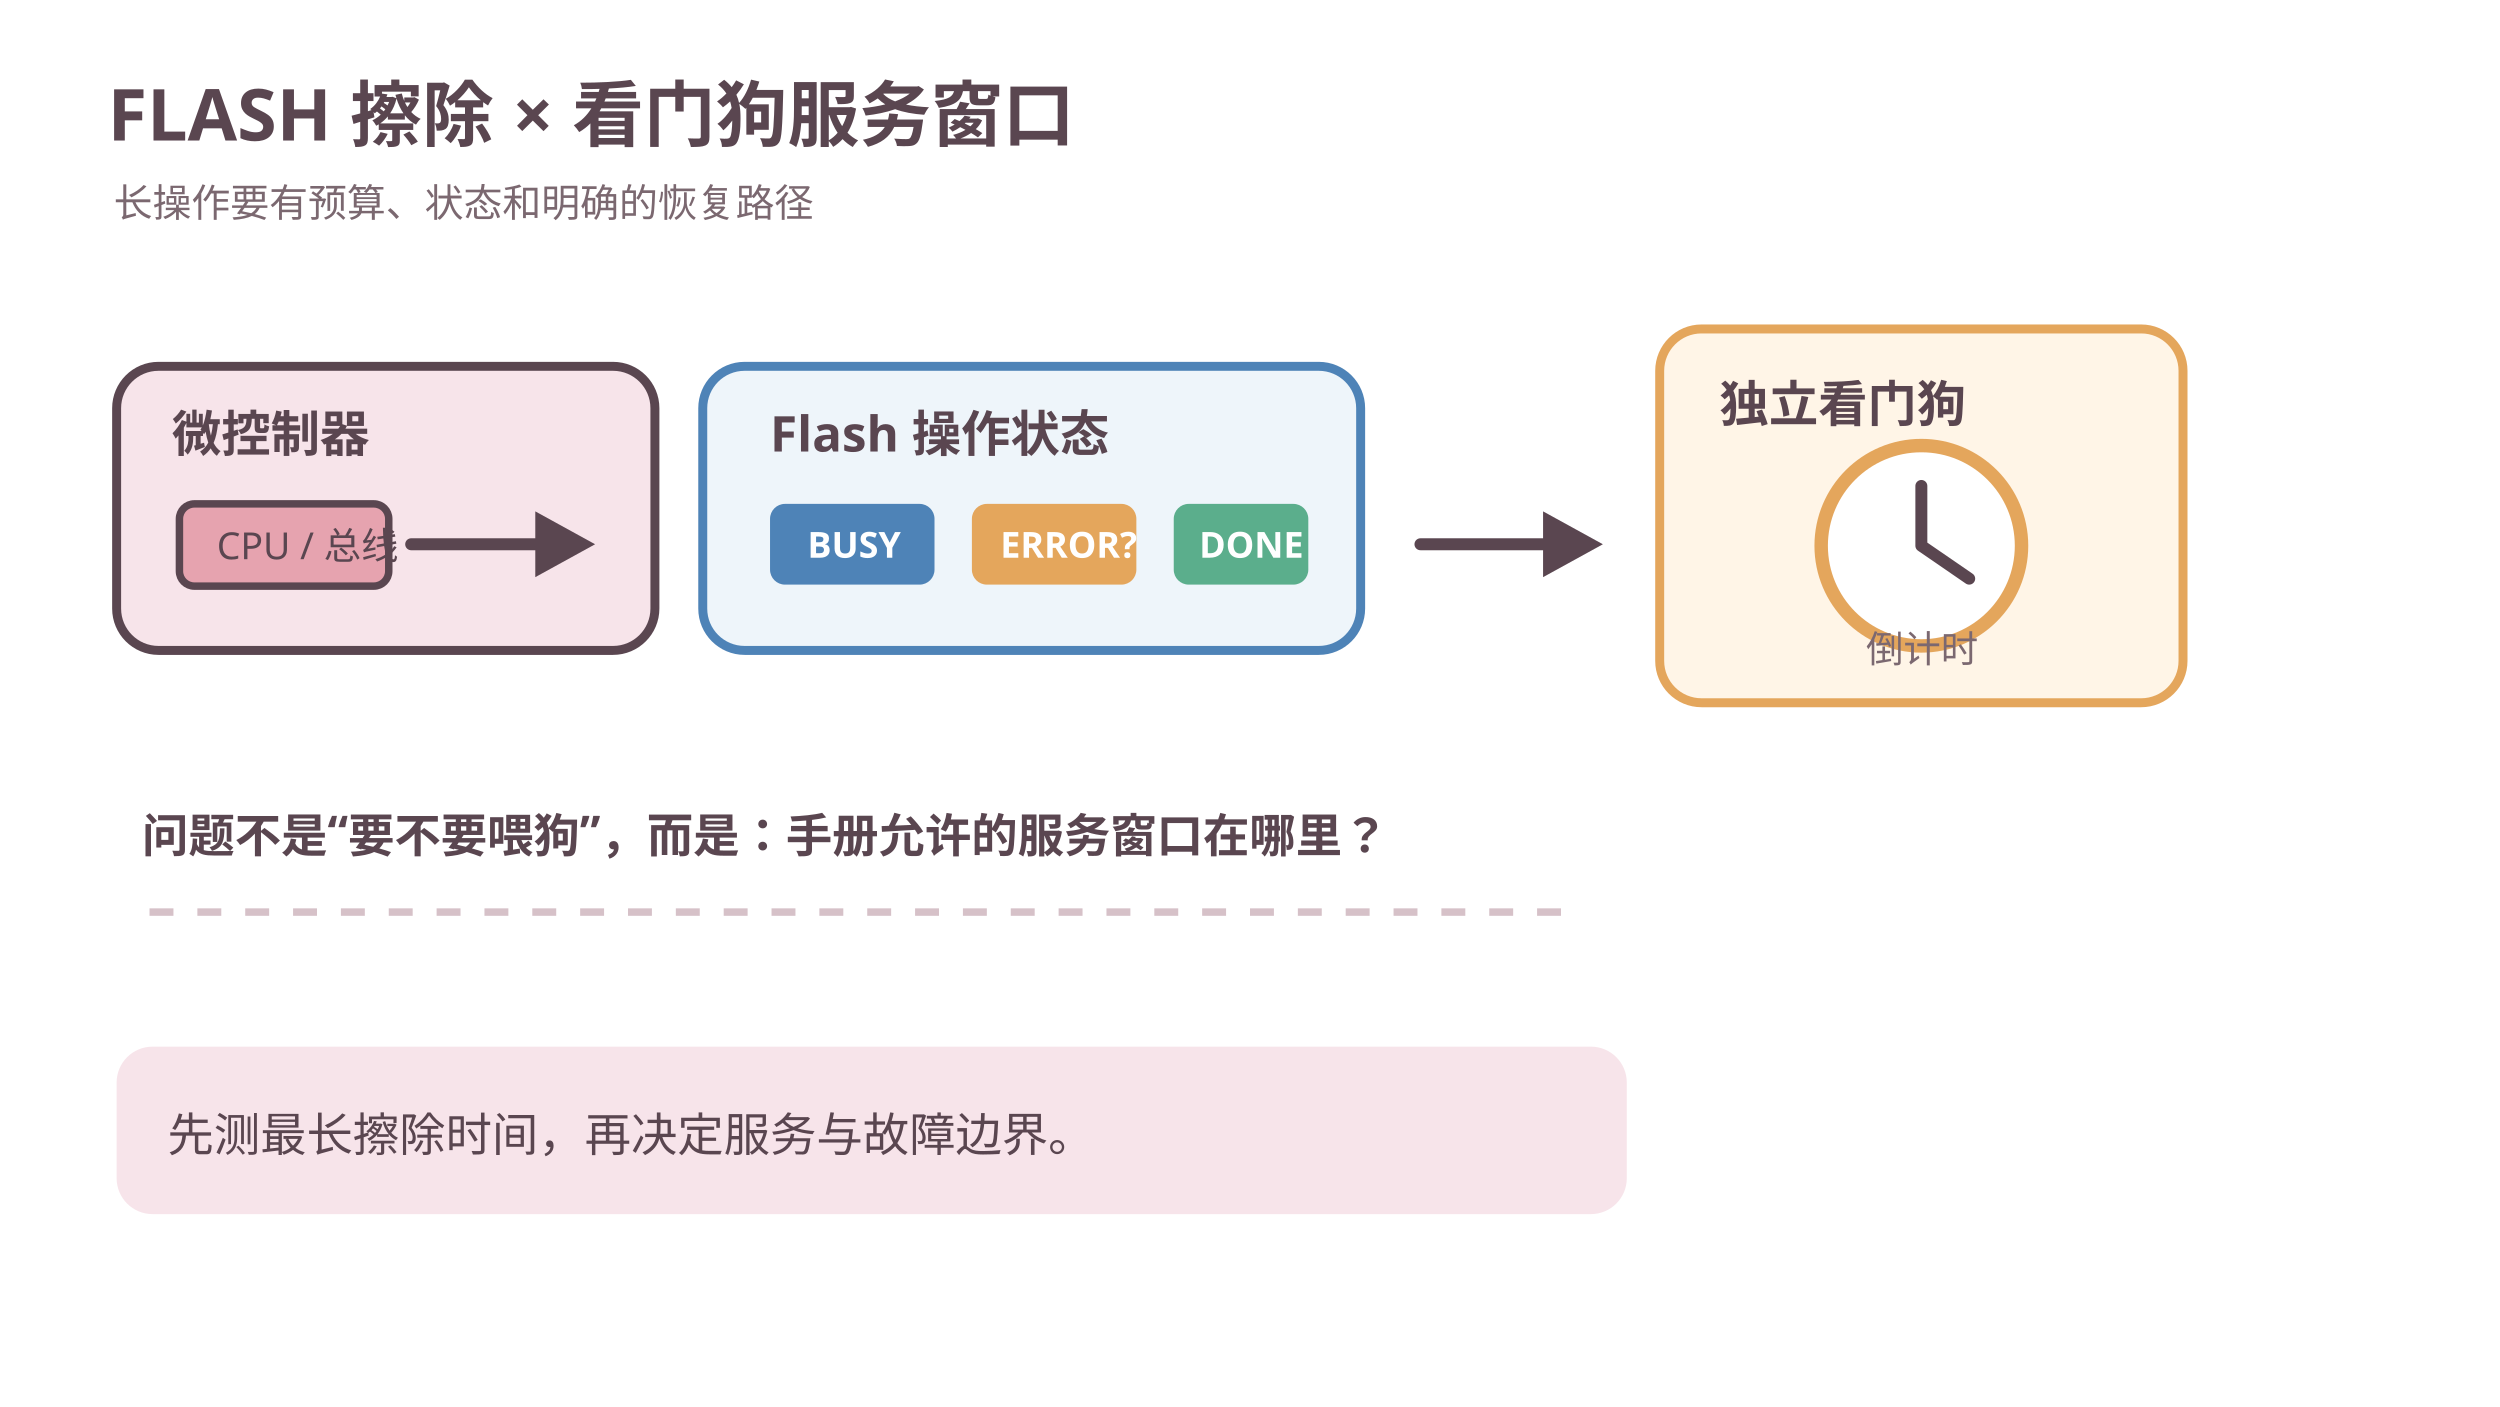
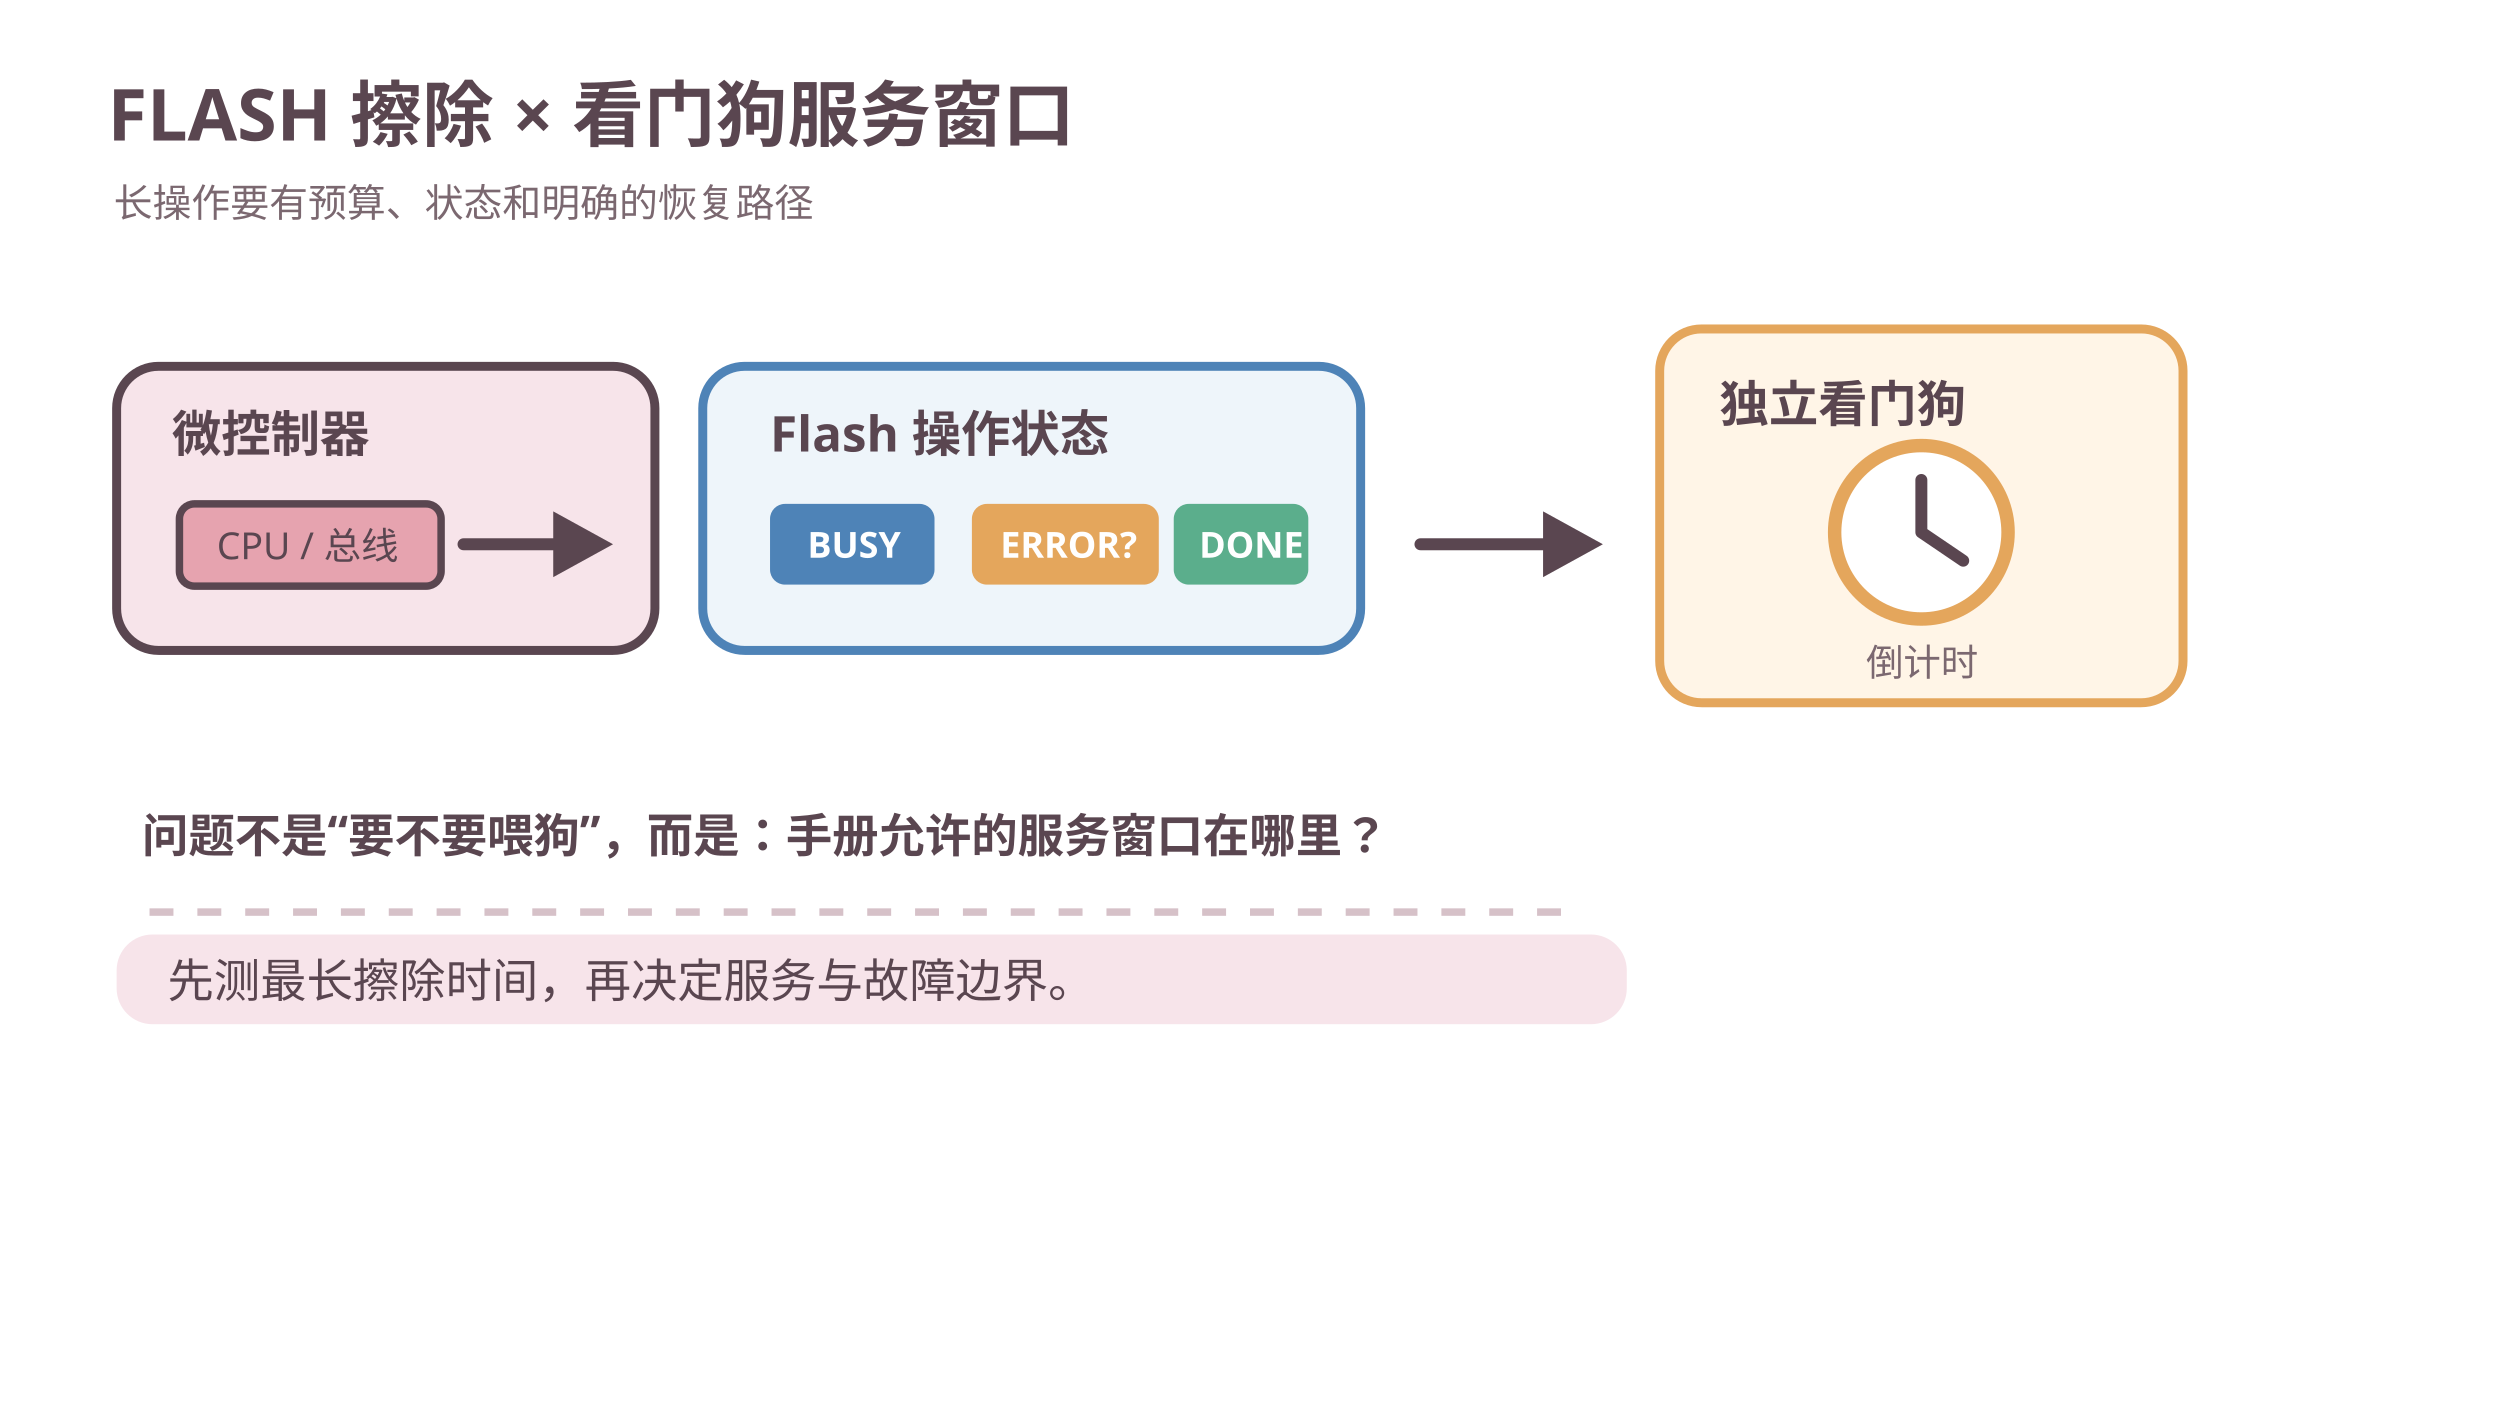
<svg xmlns="http://www.w3.org/2000/svg" width="1672" height="941" viewBox="0 0 1672 941">
  <rect width="1672" height="941" fill="#ffffff" />
  <style>
    .ink{font-family:'Microsoft YaHei',sans-serif;fill:#5A4650}.muted{font-family:'Microsoft YaHei',sans-serif;fill:#7b6870}.label{font-family:'Microsoft YaHei',sans-serif;fill:#ffffff;font-weight:700}.line{stroke:#5A4650;stroke-width:8;stroke-linecap:round;stroke-linejoin:round;fill:none}
  </style>
  <text x="72" y="94" class="ink" font-size="48" font-weight="700">FLASH 擦除 × 看门狗服务窗口</text>
  <text x="76" y="145" class="muted" font-size="26">长操作要有预算、状态和明确的恢复路径</text>
  <rect x="78" y="245" width="360" height="190" rx="28" fill="#F7E4EA" stroke="#5A4650" stroke-width="6" />
  <text x="115" y="302" class="ink" font-size="33" font-weight="700">微控制器</text>
-   <rect x="120" y="337" width="140" height="55" rx="10" fill="#E6A3AF" stroke="#5A4650" stroke-width="5" />
-   <text x="145" y="374" class="ink" font-size="25">CPU / 总线</text>
-   <path d="M275 364h105" class="line" />
-   <path d="m358 342 40 22-40 22" fill="#5A4650" />
+   <rect id="flash-cpu-box" x="120" y="337" width="175" height="55" rx="10" fill="#E6A3AF" stroke="#5A4650" stroke-width="5" />
+   <text id="flash-cpu-label" x="145" y="374" class="ink" font-size="25">CPU / 总线</text>
+   <path id="flash-cpu-arrow-line" d="M310 364h80" class="line" />
+   <path id="flash-cpu-arrow-head" d="m370 342 40 22-40 22" fill="#5A4650" />
  <rect x="470" y="245" width="440" height="190" rx="28" fill="#EEF5FA" stroke="#4E83B7" stroke-width="6" />
  <text x="515" y="302" class="ink" font-size="33" font-weight="700">Flash 操作状态</text>
  <rect x="515" y="337" width="110" height="54" rx="10" fill="#4E83B7" />
  <text x="540" y="373" class="label" font-size="24">BUSY</text>
-   <rect x="650" y="337" width="110" height="54" rx="10" fill="#E4A65C" />
-   <text x="669" y="373" class="label" font-size="24">ERROR?</text>
+   <rect id="flash-error-box" x="650" y="337" width="125" height="54" rx="10" fill="#E4A65C" />
+   <text id="flash-error-label" x="669" y="373" class="label" font-size="24">ERROR?</text>
  <rect x="785" y="337" width="90" height="54" rx="10" fill="#5BAE8C" />
  <text x="802" y="373" class="label" font-size="24">DONE</text>
  <path d="M950 364h105" class="line" />
  <path d="m1032 342 40 22-40 22" fill="#5A4650" />
  <rect x="1110" y="220" width="350" height="250" rx="28" fill="#FFF5E7" stroke="#E4A65C" stroke-width="6" />
  <text x="1150" y="282" class="ink" font-size="33" font-weight="700">独立看门狗</text>
-   <circle cx="1285" cy="365" r="67" fill="#ffffff" stroke="#E4A65C" stroke-width="9" />
-   <path d="M1285 365V325M1285 365l32 22" class="line" />
-   <text x="1248" y="443" class="muted" font-size="25">倒计时</text>
+   <circle id="flash-clock-rim" cx="1285" cy="356" r="58" fill="#ffffff" stroke="#E4A65C" stroke-width="9" />
+   <path d="M1285 356V321M1285 356l28 19" class="line" />
+   <text id="flash-clock-caption" x="1248" y="452" class="muted" font-size="25">倒计时</text>
  <path d="M100 610h960" stroke="#D6C1C8" stroke-width="5" stroke-dasharray="16 16" />
  <text x="95" y="570" class="ink" font-size="31" font-weight="700">问题不是“要不要喂狗”，而是：手册允许的服务窗口在哪里？</text>
-   <rect x="78" y="700" width="1010" height="112" rx="24" fill="#F7E4EA" />
-   <text x="112" y="770" class="ink" font-size="31">先测最长擦除时间，再决定服务与故障边界。</text>
+   <rect id="flash-scene1-callout" x="78" y="625" width="1010" height="60" rx="24" fill="#F7E4EA" />
+   <text id="flash-scene1-callout-text" x="112" y="667" class="ink" font-size="31">先测最长擦除时间，再决定服务与故障边界。</text>
</svg>
